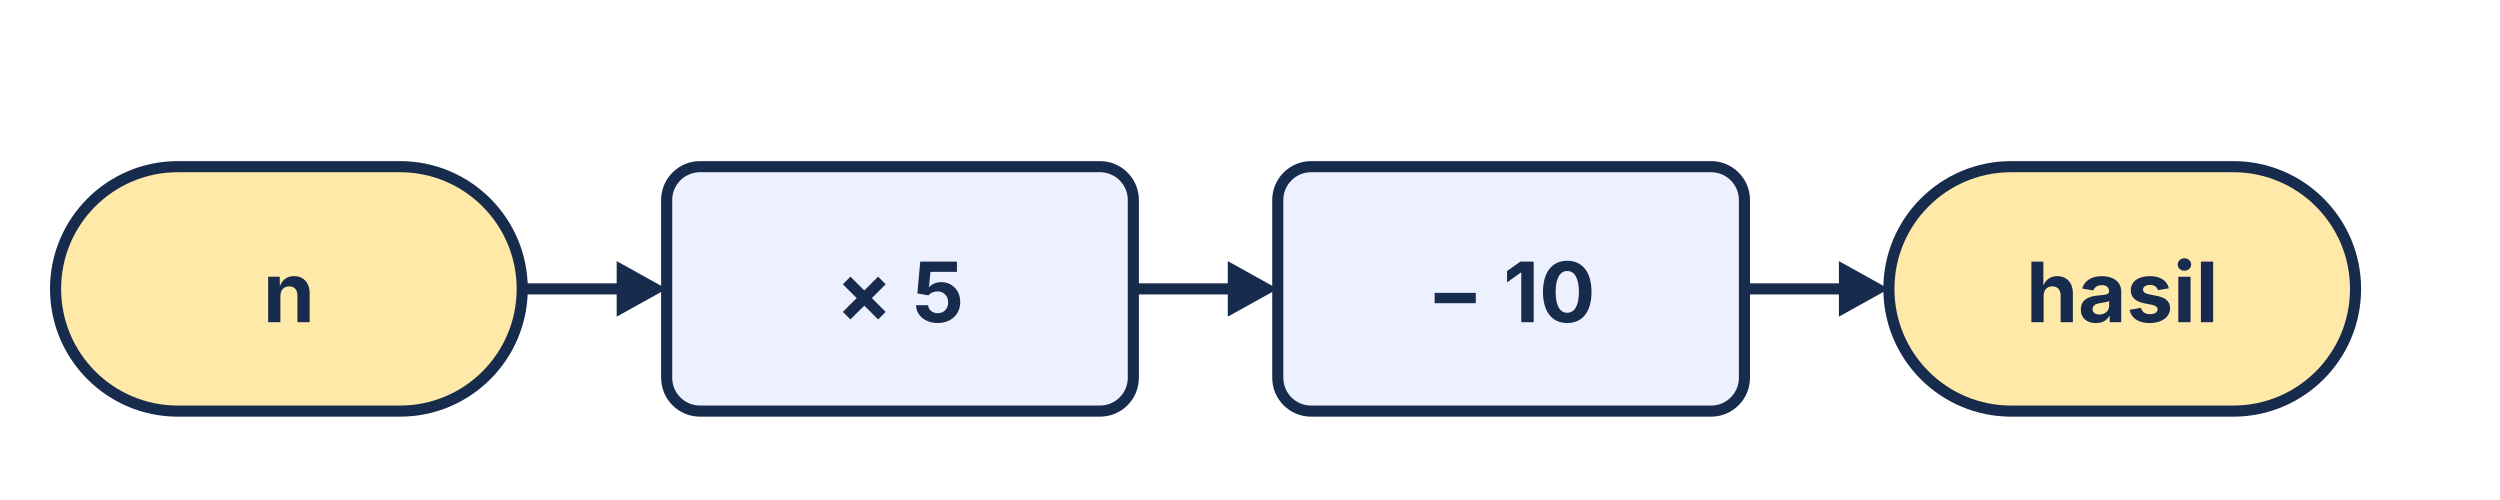
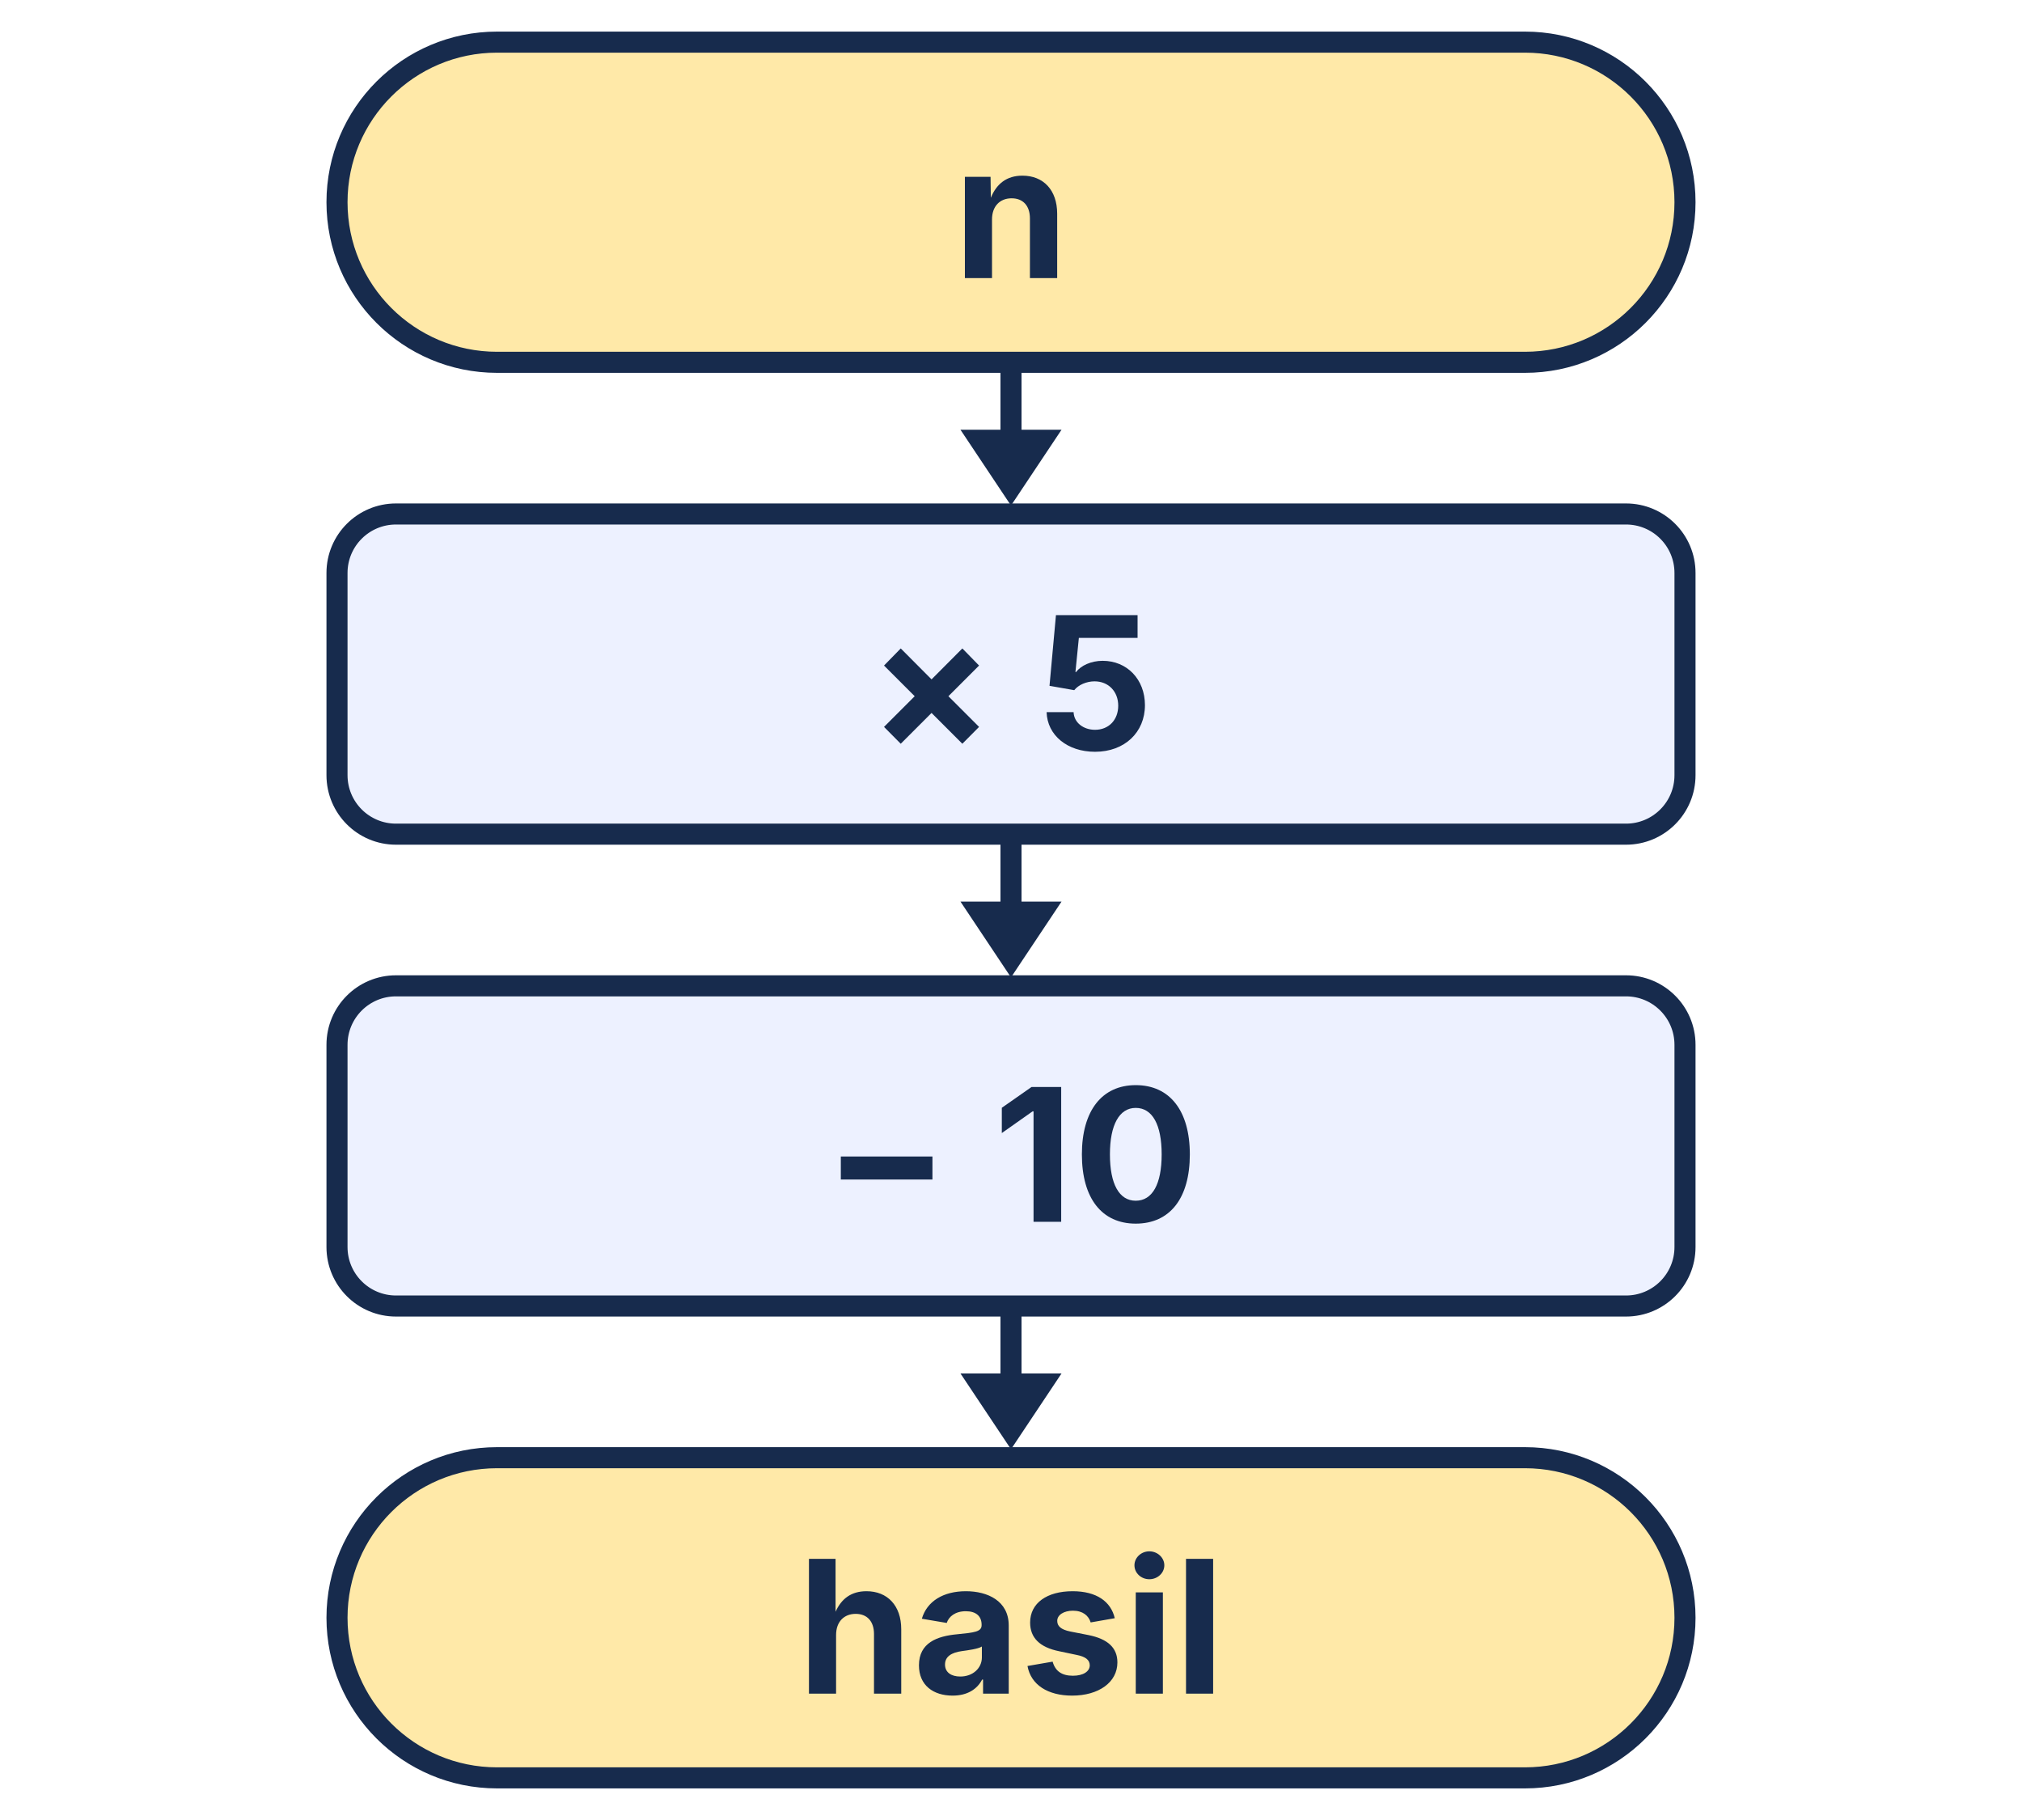
- <svg xmlns="http://www.w3.org/2000/svg" viewBox="0 0 450 90" width="450" role="img">
-   <rect x="10" y="30" width="84" height="44" rx="22" fill="#ffe9a8" stroke="#172b4d" stroke-width="2" />
-   <text x="52" y="58" font-size="15" text-anchor="middle" fill="#172b4d" font-family="Inter,Arial,sans-serif" font-weight="700">n</text>
-   <line x1="94" y1="52" x2="112" y2="52" stroke="#172b4d" stroke-width="2" />
-   <path d="M111 47 L120 52 L111 57 Z" fill="#172b4d" stroke="none" />
-   <rect x="120" y="30" width="84" height="44" rx="6" fill="#edf1ff" stroke="#172b4d" stroke-width="2" />
-   <text x="162" y="58" font-size="15" text-anchor="middle" fill="#172b4d" font-family="Inter,Arial,sans-serif" font-weight="700">× 5</text>
-   <line x1="204" y1="52" x2="222" y2="52" stroke="#172b4d" stroke-width="2" />
-   <path d="M221 47 L230 52 L221 57 Z" fill="#172b4d" stroke="none" />
-   <rect x="230" y="30" width="84" height="44" rx="6" fill="#edf1ff" stroke="#172b4d" stroke-width="2" />
-   <text x="272" y="58" font-size="15" text-anchor="middle" fill="#172b4d" font-family="Inter,Arial,sans-serif" font-weight="700">− 10</text>
-   <line x1="314" y1="52" x2="332" y2="52" stroke="#172b4d" stroke-width="2" />
-   <path d="M331 47 L340 52 L331 57 Z" fill="#172b4d" stroke="none" />
-   <rect x="340" y="30" width="84" height="44" rx="22" fill="#ffe9a8" stroke="#172b4d" stroke-width="2" />
-   <text x="382" y="58" font-size="15" text-anchor="middle" fill="#172b4d" font-family="Inter,Arial,sans-serif" font-weight="700">hasil</text>
+ <svg xmlns="http://www.w3.org/2000/svg" viewBox="0 0 240 216" width="240" role="img" aria-label="Diagram alir: n, dikali 5, dikurangi 10, hasil">
+   <rect x="40" y="5" width="160" height="38" rx="19" fill="#ffe9a8" stroke="#172b4d" stroke-width="2.5" />
+   <text x="120" y="25" font-size="22" text-anchor="middle" dominant-baseline="central" fill="#172b4d" font-family="Inter,Arial,sans-serif" font-weight="700">n</text>
+   <line x1="120" y1="44" x2="120" y2="52" stroke="#172b4d" stroke-width="2.5" />
+   <path d="M114 51 L120 60 L126 51 Z" fill="#172b4d" />
+   <rect x="40" y="61" width="160" height="38" rx="7" fill="#edf1ff" stroke="#172b4d" stroke-width="2.5" />
+   <text x="120" y="81" font-size="22" text-anchor="middle" dominant-baseline="central" fill="#172b4d" font-family="Inter,Arial,sans-serif" font-weight="700">× 5</text>
+   <line x1="120" y1="100" x2="120" y2="108" stroke="#172b4d" stroke-width="2.5" />
+   <path d="M114 107 L120 116 L126 107 Z" fill="#172b4d" />
+   <rect x="40" y="117" width="160" height="38" rx="7" fill="#edf1ff" stroke="#172b4d" stroke-width="2.5" />
+   <text x="120" y="137" font-size="22" text-anchor="middle" dominant-baseline="central" fill="#172b4d" font-family="Inter,Arial,sans-serif" font-weight="700">− 10</text>
+   <line x1="120" y1="156" x2="120" y2="164" stroke="#172b4d" stroke-width="2.5" />
+   <path d="M114 163 L120 172 L126 163 Z" fill="#172b4d" />
+   <rect x="40" y="173" width="160" height="38" rx="19" fill="#ffe9a8" stroke="#172b4d" stroke-width="2.5" />
+   <text x="120" y="193" font-size="22" text-anchor="middle" dominant-baseline="central" fill="#172b4d" font-family="Inter,Arial,sans-serif" font-weight="700">hasil</text>
</svg>
